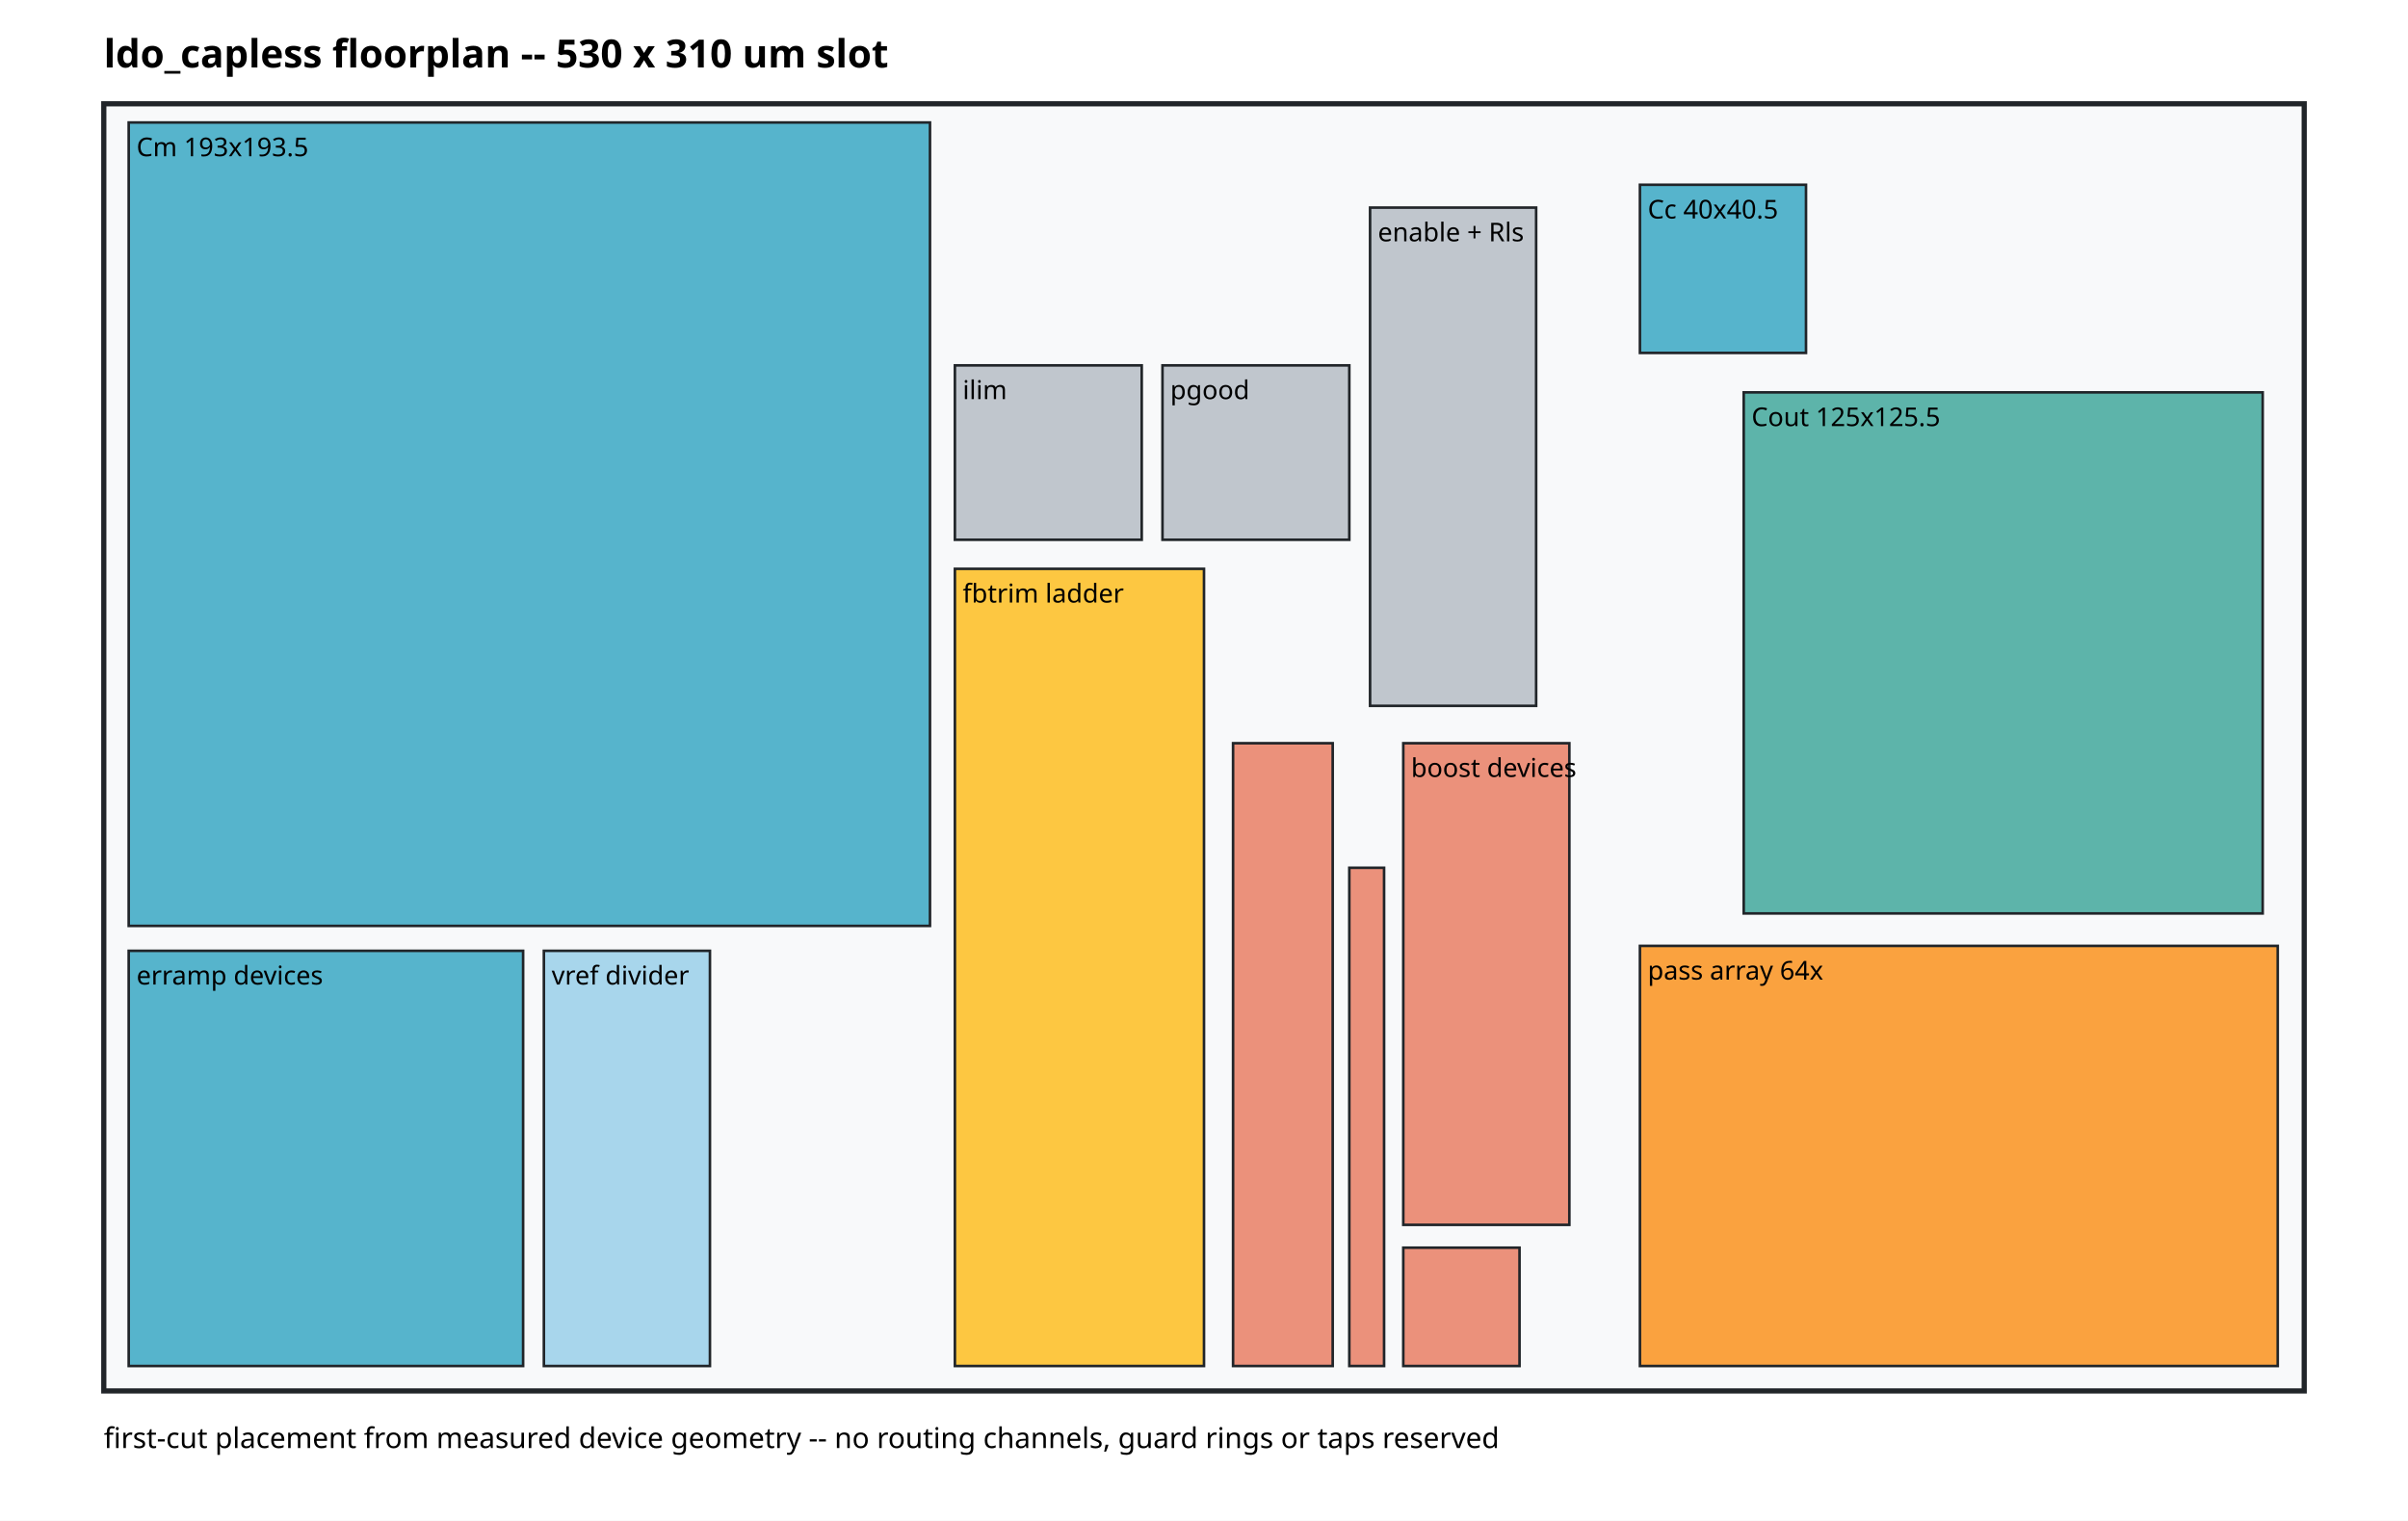
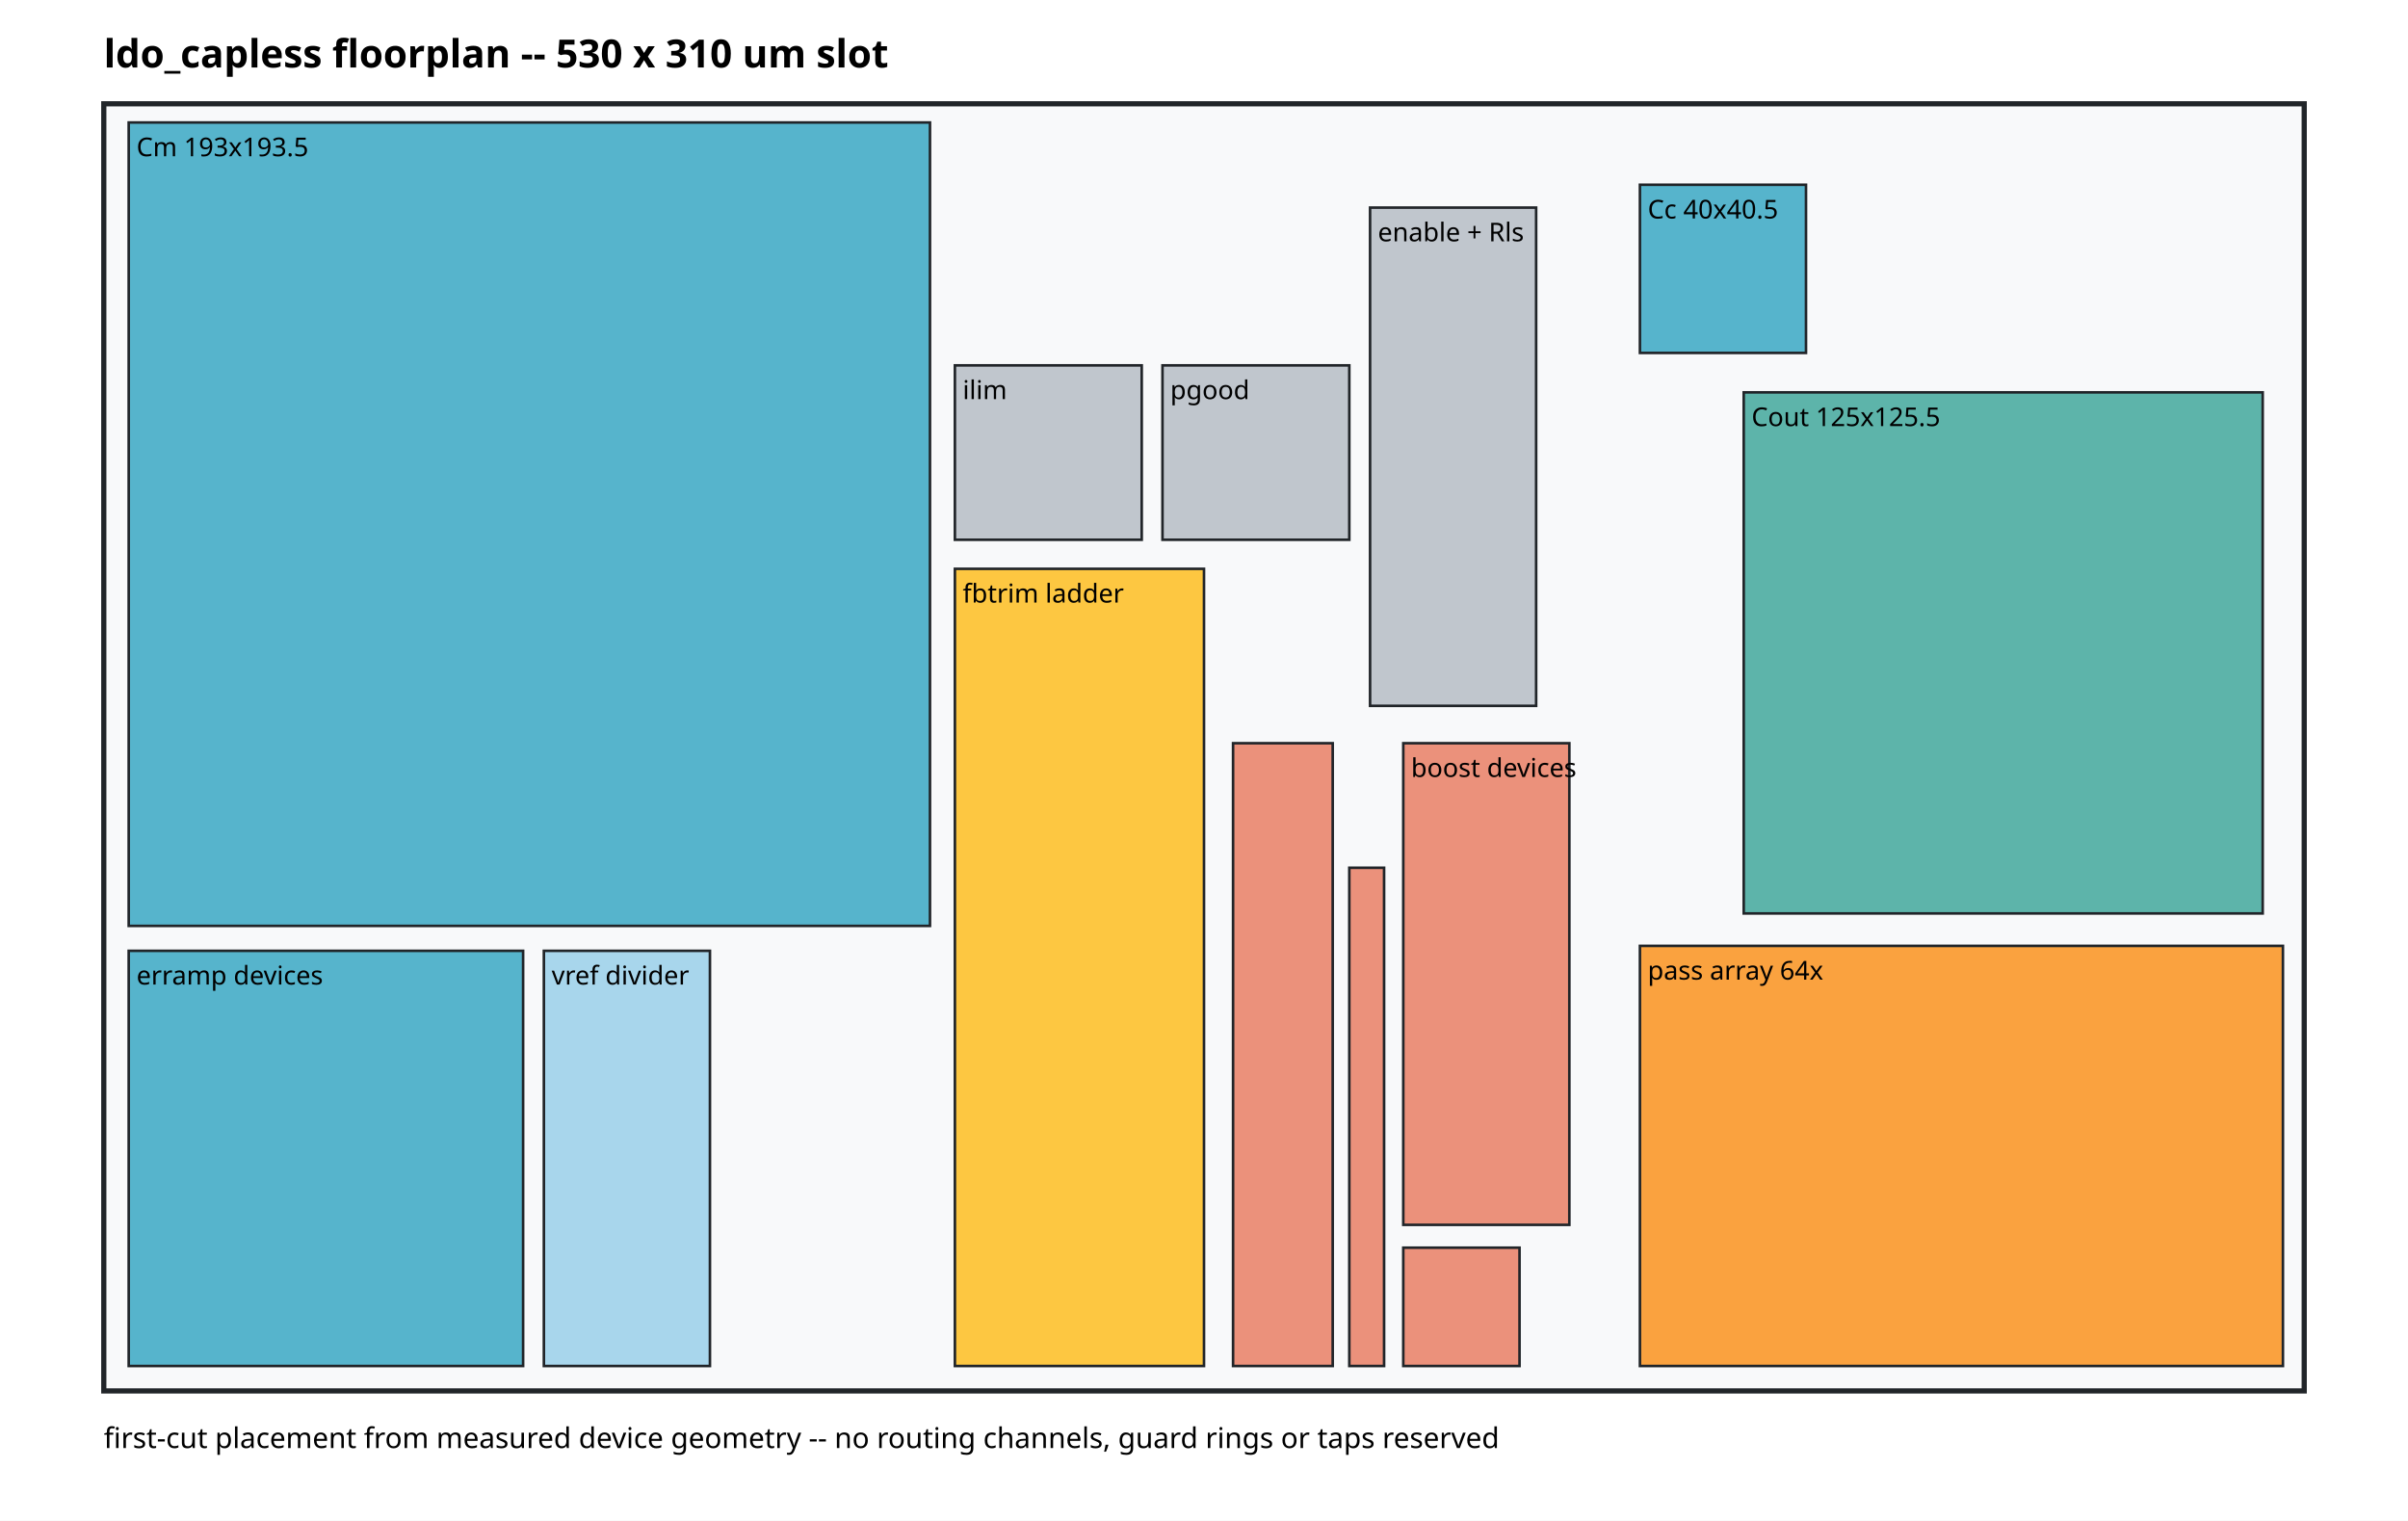
<svg xmlns="http://www.w3.org/2000/svg" width="928" height="586">
  <rect width="100%" height="100%" fill="#ffffff" />
  <text x="40" y="26" font-family="sans-serif" font-size="15" font-weight="bold">ldo_capless floorplan -- 530 x 310 um slot</text>
  <rect x="40" y="40" width="848" height="496" fill="#f8f9fa" stroke="#212529" stroke-width="2" />
  <rect x="49.6" y="47.2" width="308.8" height="309.6" fill="#219ebc" fill-opacity="0.75" stroke="#212529" stroke-width="1" />
  <text x="52.6" y="60.2" font-family="sans-serif" font-size="10">Cm  193x193.5</text>
  <rect x="49.6" y="366.4" width="152.0" height="160.0" fill="#219ebc" fill-opacity="0.75" stroke="#212529" stroke-width="1" />
  <text x="52.6" y="379.4" font-family="sans-serif" font-size="10">erramp devices</text>
  <rect x="209.6" y="366.4" width="64.0" height="160.0" fill="#8ecae6" fill-opacity="0.75" stroke="#212529" stroke-width="1" />
  <text x="212.6" y="379.4" font-family="sans-serif" font-size="10">vref divider</text>
  <rect x="368.0" y="219.2" width="96.0" height="307.2" fill="#ffb703" fill-opacity="0.75" stroke="#212529" stroke-width="1" />
  <text x="371.0" y="232.2" font-family="sans-serif" font-size="10">fbtrim ladder</text>
  <rect x="475.2" y="286.4" width="38.4" height="240.0" fill="#e76f51" fill-opacity="0.75" stroke="#212529" stroke-width="1" />
  <rect x="520.0" y="334.4" width="13.4" height="192.0" fill="#e76f51" fill-opacity="0.75" stroke="#212529" stroke-width="1" />
  <rect x="540.8" y="480.8" width="44.8" height="45.6" fill="#e76f51" fill-opacity="0.75" stroke="#212529" stroke-width="1" />
  <rect x="540.8" y="286.4" width="64.0" height="185.6" fill="#e76f51" fill-opacity="0.75" stroke="#212529" stroke-width="1" />
  <text x="543.8" y="299.4" font-family="sans-serif" font-size="10">boost devices</text>
  <rect x="368.0" y="140.8" width="72.0" height="67.2" fill="#adb5bd" fill-opacity="0.75" stroke="#212529" stroke-width="1" />
  <text x="371.0" y="153.8" font-family="sans-serif" font-size="10">ilim</text>
  <rect x="448.0" y="140.8" width="72.0" height="67.2" fill="#adb5bd" fill-opacity="0.75" stroke="#212529" stroke-width="1" />
  <text x="451.0" y="153.8" font-family="sans-serif" font-size="10">pgood</text>
  <rect x="528.0" y="80.0" width="64.0" height="192.0" fill="#adb5bd" fill-opacity="0.75" stroke="#212529" stroke-width="1" />
  <text x="531.0" y="93.0" font-family="sans-serif" font-size="10">enable + Rls</text>
-   <rect x="632.0" y="364.5" width="245.8" height="161.9" fill="#fb8500" fill-opacity="0.75" stroke="#212529" stroke-width="1" />
+   <rect x="632.0" y="364.5" width="247.8" height="161.9" fill="#fb8500" fill-opacity="0.75" stroke="#212529" stroke-width="1" />
  <text x="635.0" y="377.5" font-family="sans-serif" font-size="10">pass array 64x</text>
  <rect x="672.0" y="151.2" width="200.0" height="200.8" fill="#2a9d8f" fill-opacity="0.75" stroke="#212529" stroke-width="1" />
  <text x="675.0" y="164.2" font-family="sans-serif" font-size="10">Cout 125x125.5</text>
  <rect x="632.0" y="71.2" width="64.0" height="64.8" fill="#219ebc" fill-opacity="0.75" stroke="#212529" stroke-width="1" />
  <text x="635.0" y="84.2" font-family="sans-serif" font-size="10">Cc 40x40.5</text>
  <text x="40" y="558" font-family="sans-serif" font-size="11">first-cut placement from measured device geometry -- no routing channels, guard rings or taps reserved</text>
</svg>
